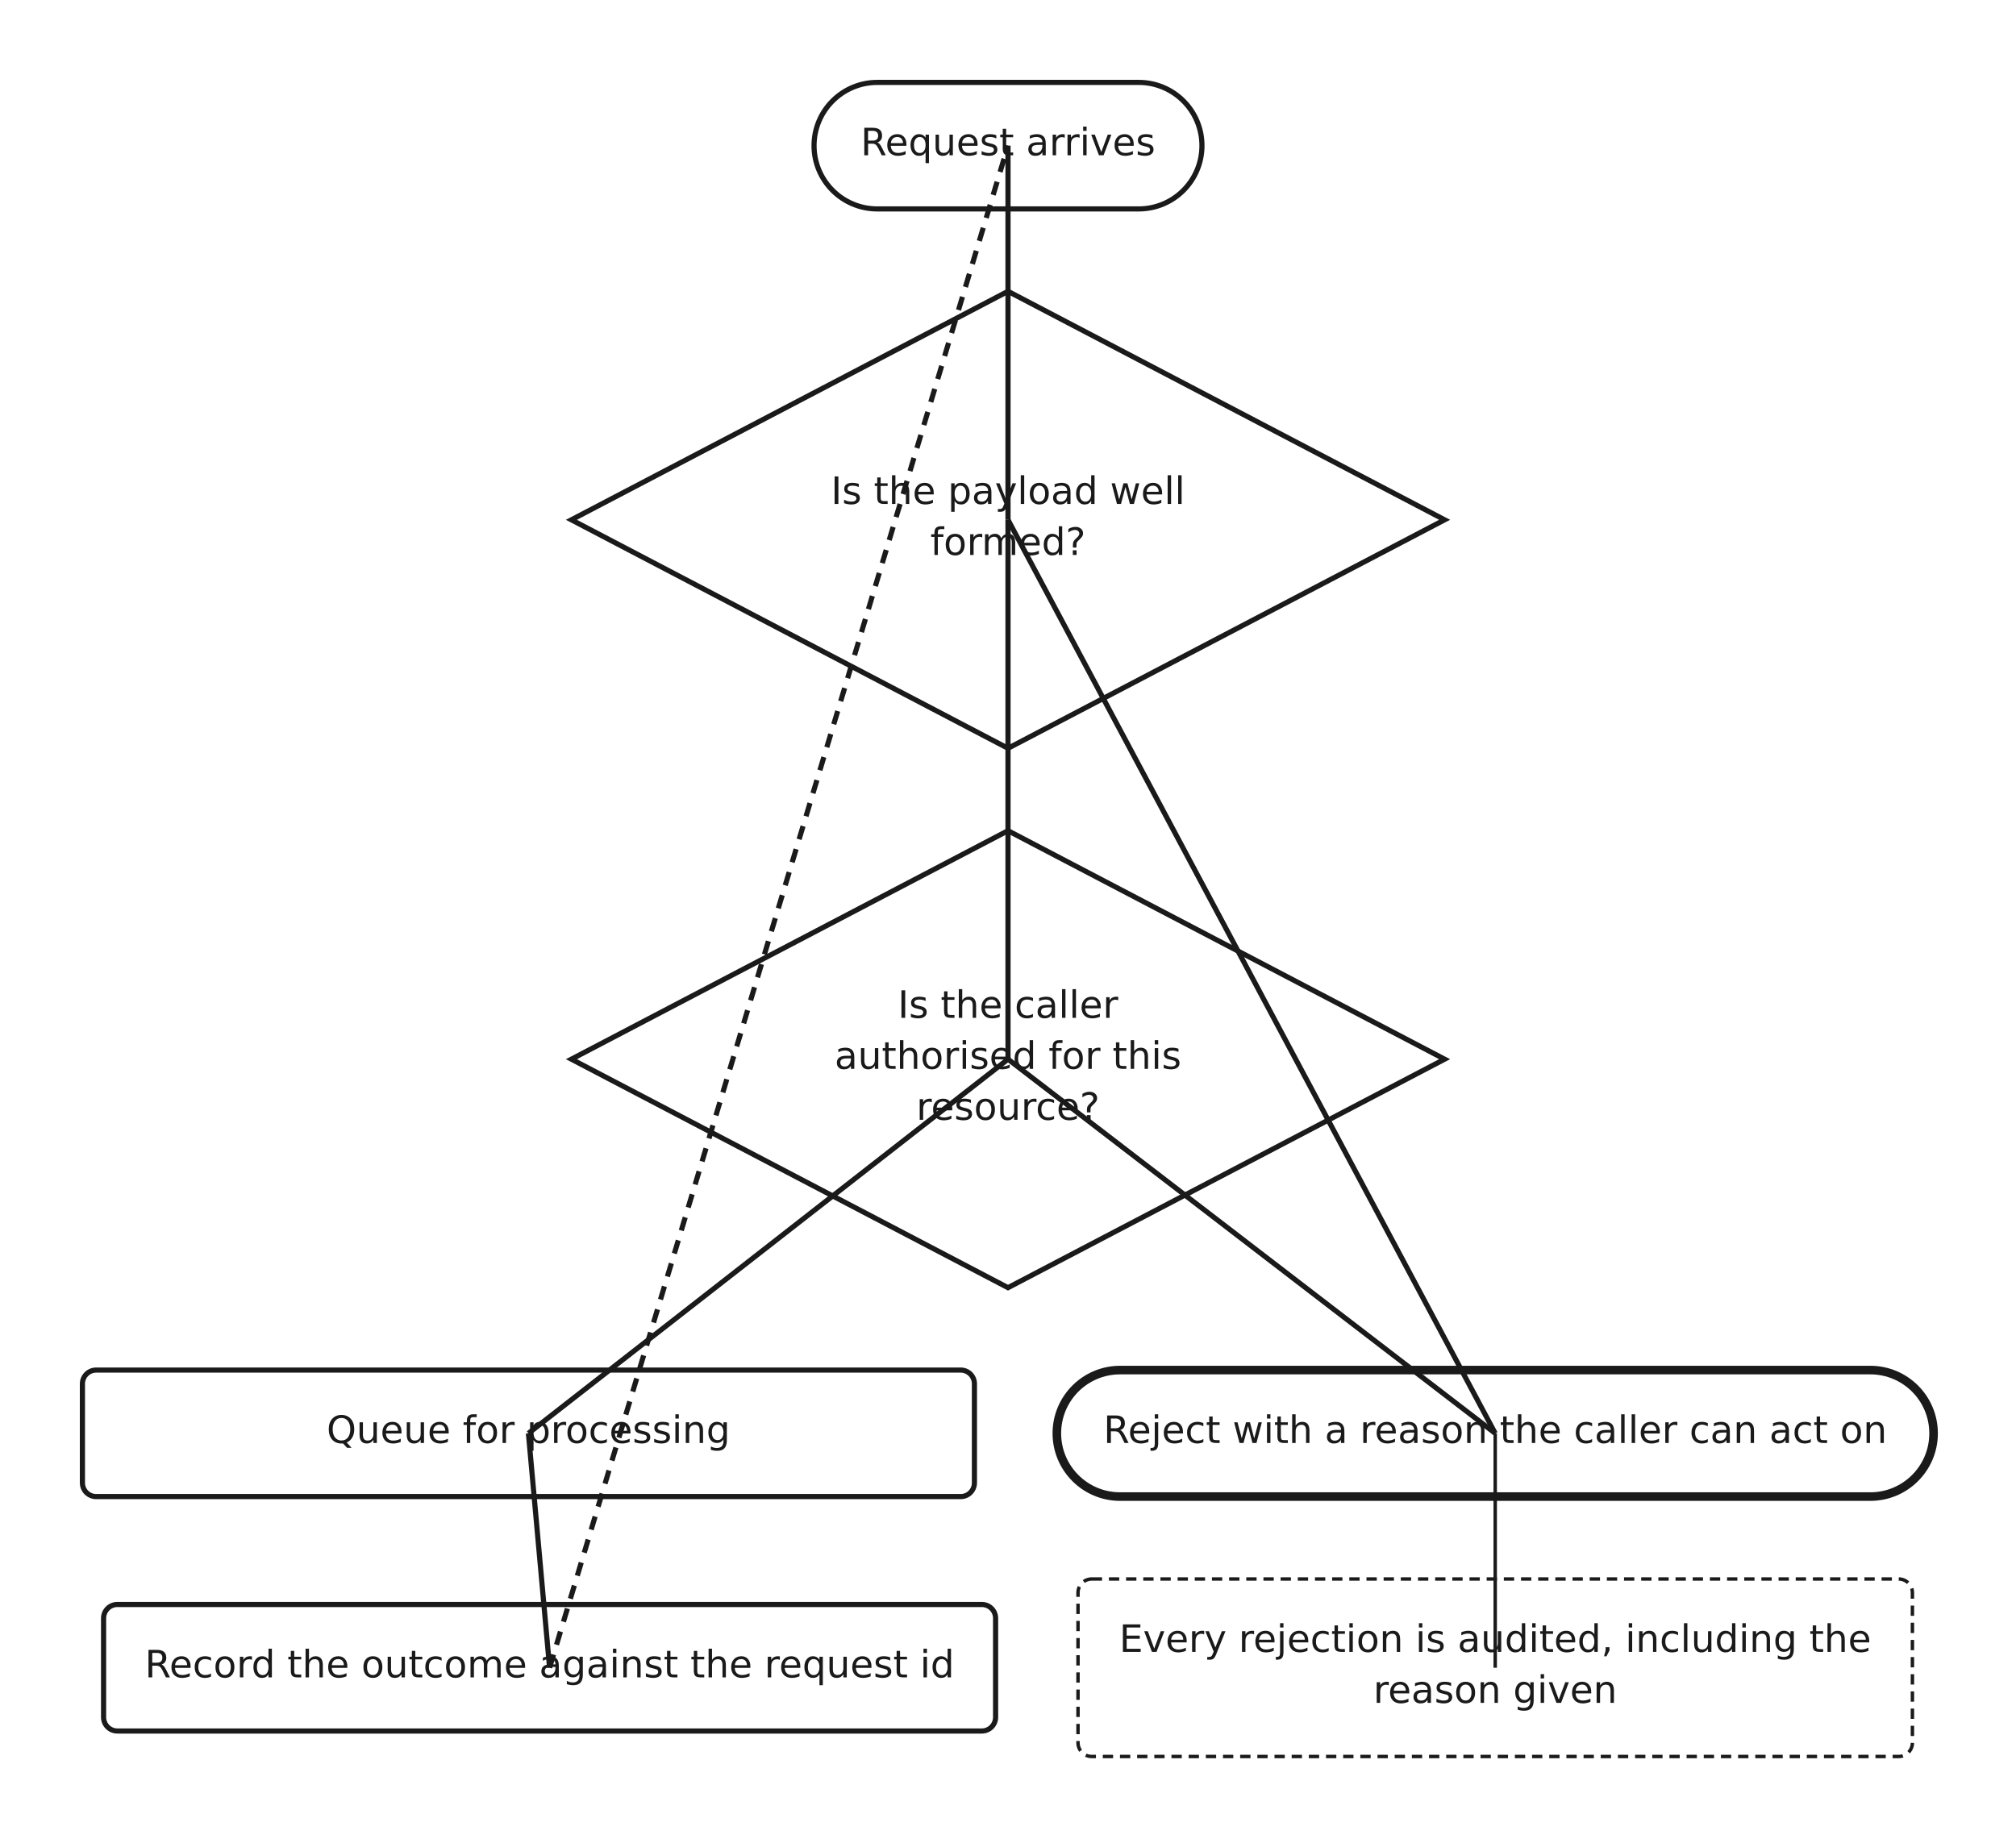
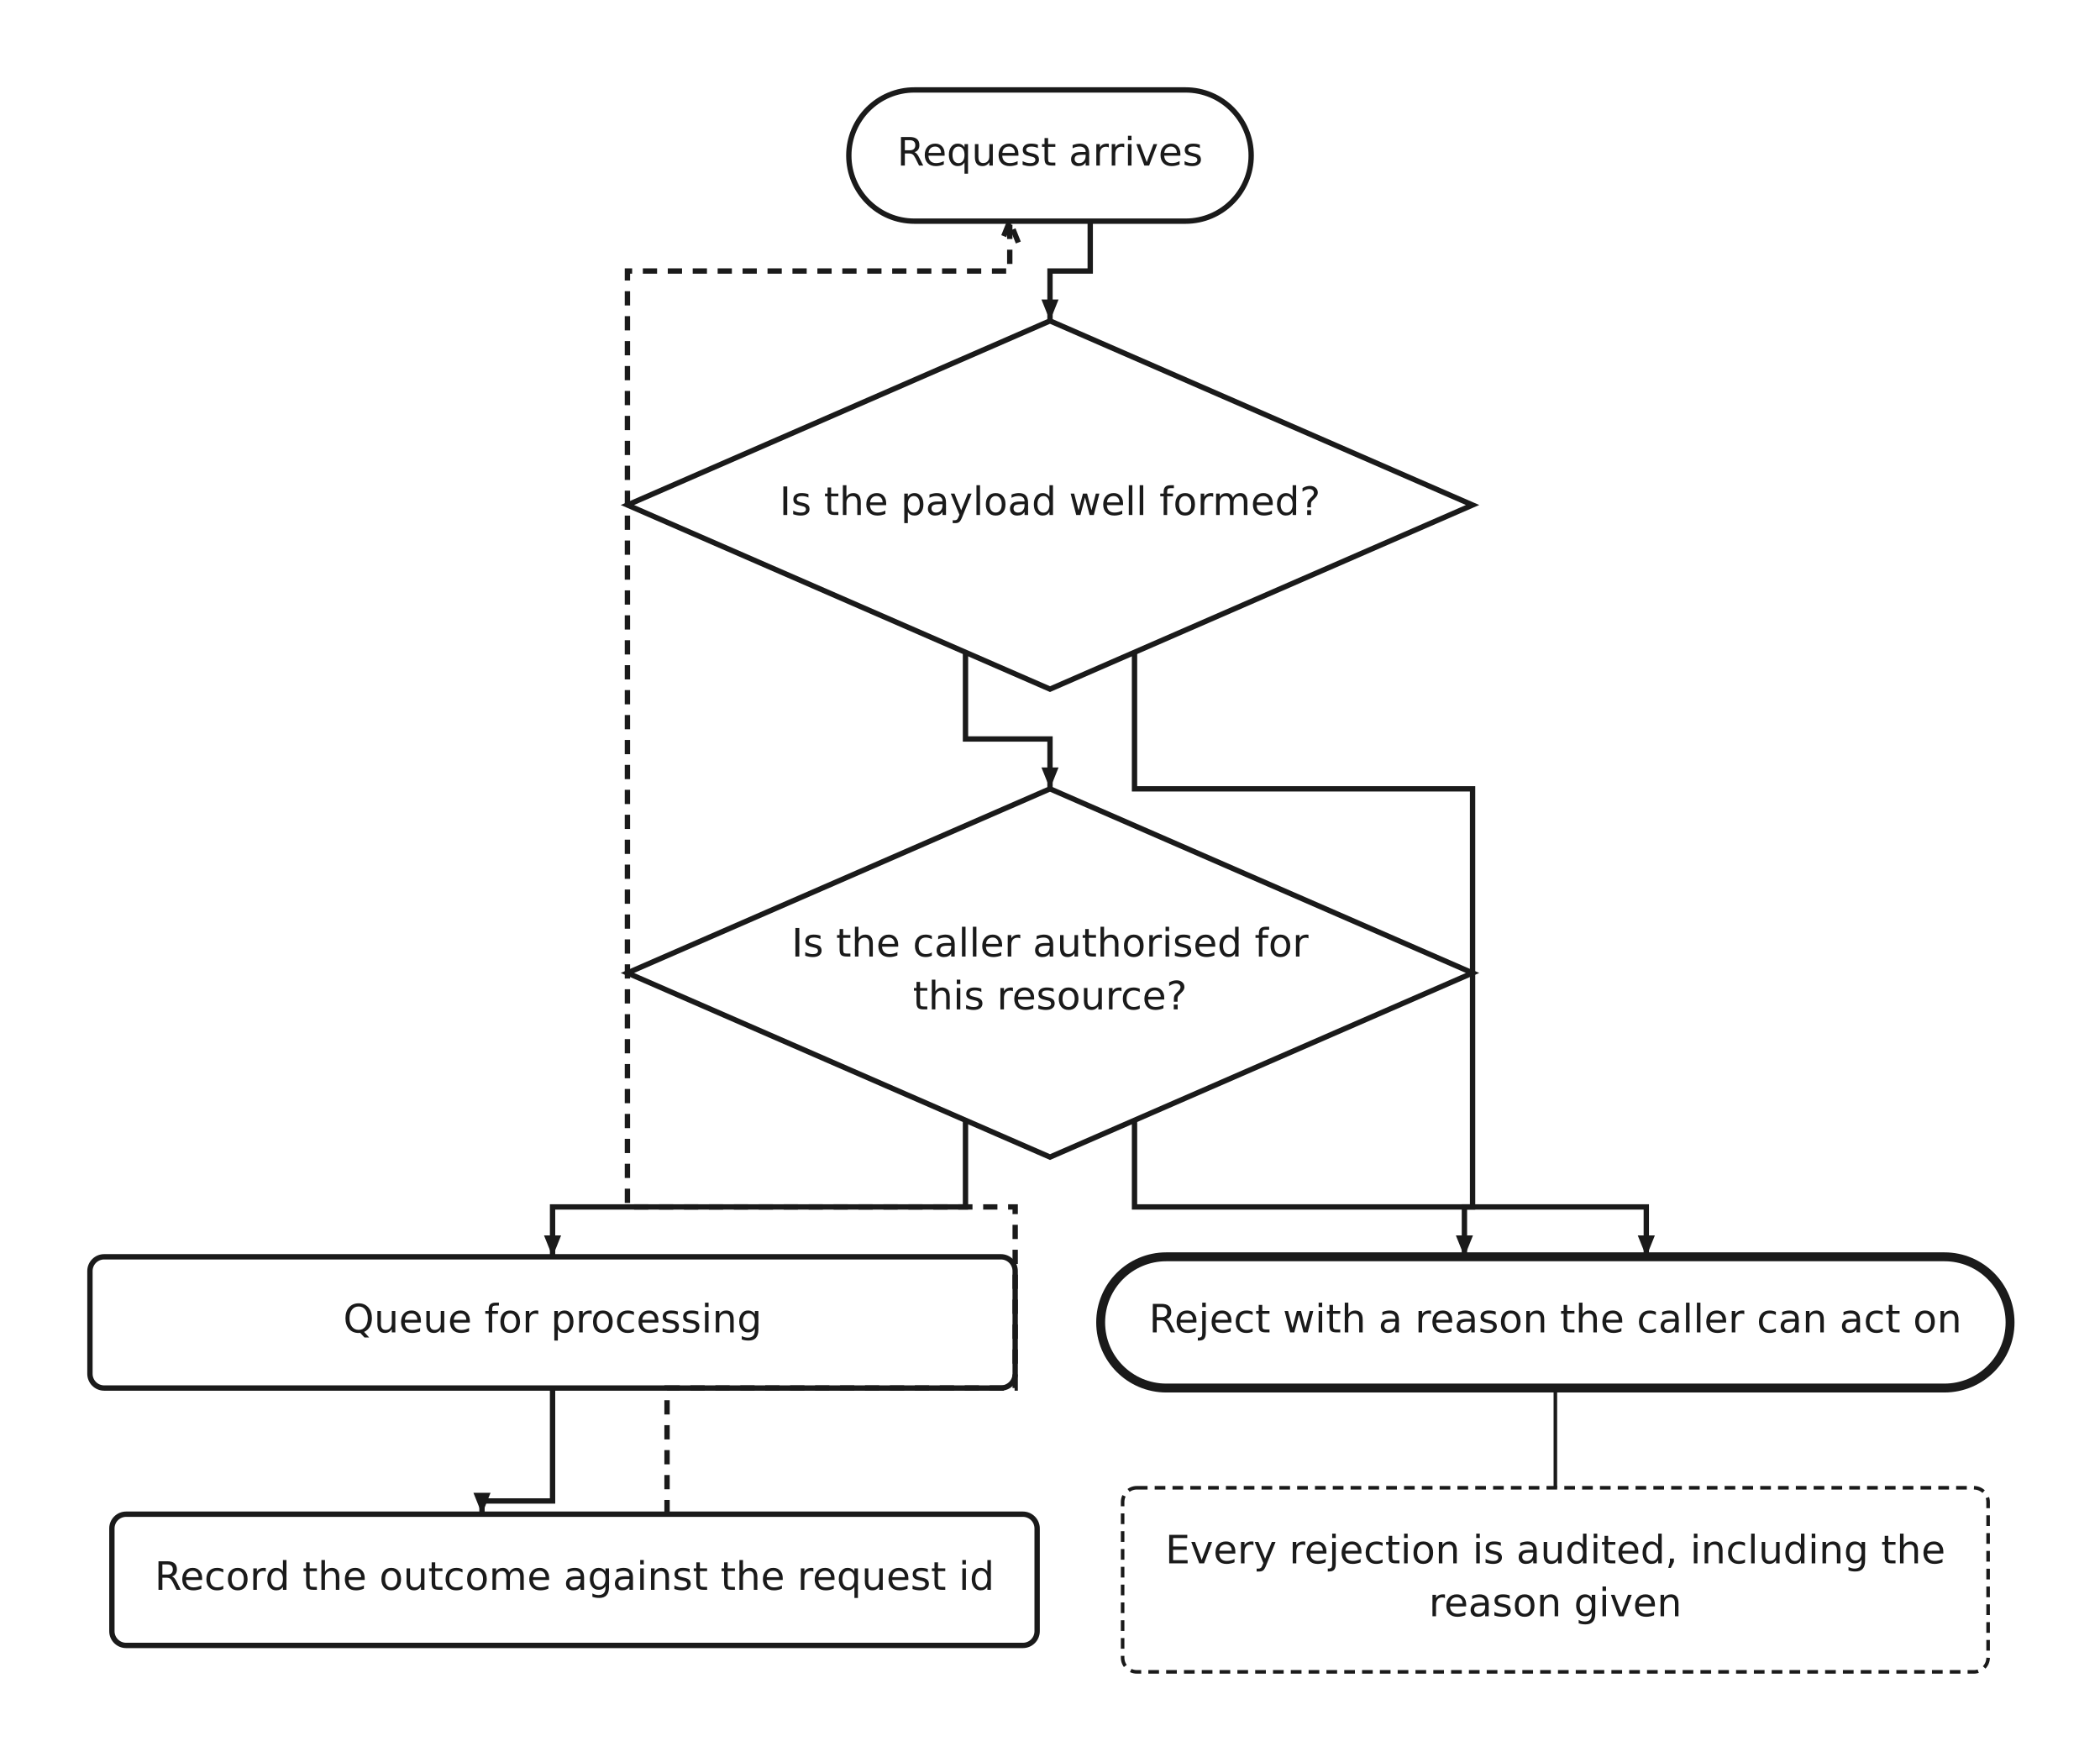
- <svg xmlns="http://www.w3.org/2000/svg" viewBox="0 0 587.058 535.6" width="587.058" height="535.6" role="img" aria-labelledby="ds7de65b6ac4-title ds7de65b6ac4-desc">
-   <path d="M 293.529 42.425 L 293.529 151.4" fill="none" stroke="#1a1a1a" stroke-width="1.5" />
-   <path d="M 293.529 151.4 L 293.529 308.5" fill="none" stroke="#1a1a1a" stroke-width="1.5" />
-   <path d="M 293.529 151.4 L 435.406 417.475" fill="none" stroke="#1a1a1a" stroke-width="1.5" />
-   <path d="M 293.529 308.5 L 153.877 417.475" fill="none" stroke="#1a1a1a" stroke-width="1.5" />
-   <path d="M 293.529 308.5 L 435.406 417.475" fill="none" stroke="#1a1a1a" stroke-width="1.5" />
-   <path d="M 153.877 417.475 L 160.039 485.75" fill="none" stroke="#1a1a1a" stroke-width="1.5" />
-   <path d="M 435.406 417.475 L 435.406 485.75" fill="none" stroke="#1a1a1a" stroke-width="1" />
-   <path d="M 160.039 485.75 L 293.529 42.425" fill="none" stroke="#1a1a1a" stroke-width="1.5" stroke-dasharray="4 3" />
+ <svg xmlns="http://www.w3.org/2000/svg" viewBox="-1.25 -1.25 589.558 494.7" width="589.558" height="494.7" role="img" aria-labelledby="ds12ce29f0cb-title ds12ce29f0cb-desc">
+   <path d="M 304.825 60.85 L 304.825 74.85 L 293.529 74.85 L 293.529 88.85" fill="none" stroke="#1a1a1a" stroke-width="1.5" />
+   <polygon points="293.529,88.85 291.129,82.85 295.929,82.85" fill="#1a1a1a" stroke="none" />
+   <path d="M 269.802 181.91 L 269.802 206.25 L 293.529 206.25 L 293.529 220.25" fill="none" stroke="#1a1a1a" stroke-width="1.5" />
+   <polygon points="293.529,220.25 291.129,214.25 295.929,214.25" fill="#1a1a1a" stroke="none" />
+   <path d="M 317.256 181.91 L 317.256 220.25 L 412.163 220.25 L 412.163 337.65 L 409.875 337.65 L 409.875 351.65" fill="none" stroke="#1a1a1a" stroke-width="1.5" />
+   <polygon points="409.875,351.65 407.475,345.65 412.275,345.65" fill="#1a1a1a" stroke="none" />
+   <path d="M 269.802 313.31 L 269.802 337.65 L 153.877 337.65 L 153.877 351.65" fill="none" stroke="#1a1a1a" stroke-width="1.5" />
+   <polygon points="153.877,351.65 151.477,345.65 156.277,345.65" fill="#1a1a1a" stroke="none" />
+   <path d="M 317.256 313.31 L 317.256 337.65 L 460.936 337.65 L 460.936 351.65" fill="none" stroke="#1a1a1a" stroke-width="1.5" />
+   <polygon points="460.936,351.65 458.536,345.65 463.336,345.65" fill="#1a1a1a" stroke="none" />
+   <path d="M 153.877 388.5 L 153.877 420.212 L 134.064 420.212 L 134.064 423.925" fill="none" stroke="#1a1a1a" stroke-width="1.5" />
+   <polygon points="134.064,423.925 131.664,417.925 136.464,417.925" fill="#1a1a1a" stroke="none" />
+   <path d="M 435.406 388.5 L 435.406 416.5" fill="none" stroke="#1a1a1a" stroke-width="1" />
+   <path d="M 186.015 423.925 L 186.015 388.5 L 283.753 388.5 L 283.753 337.65 L 174.895 337.65 L 174.895 74.85 L 282.233 74.85 L 282.233 60.85" fill="none" stroke="#1a1a1a" stroke-width="1.5" stroke-dasharray="4 3" />
+   <path d="M 284.633 66.85 L 282.233 60.85 L 279.833 66.85" fill="none" stroke="#1a1a1a" stroke-width="1.5" stroke-dasharray="4 3" />
  <rect x="237.049" y="24" width="112.96" height="36.85" rx="18.425" fill="none" stroke="#1a1a1a" stroke-width="1.5" />
  <text x="250.611" y="45.233" font-family="'DejaVu Sans', sans-serif" font-size="11" fill="#1a1a1a">Request arrives</text>
-   <polygon points="293.529,84.85 420.665,151.4 293.529,217.95 166.393,151.4" fill="none" stroke="#1a1a1a" stroke-width="1.5" />
-   <text x="241.961" y="146.783" font-family="'DejaVu Sans', sans-serif" font-size="11" fill="#1a1a1a">Is the payload well</text>
-   <text x="270.911" y="161.633" font-family="'DejaVu Sans', sans-serif" font-size="11" fill="#1a1a1a">formed?</text>
-   <polygon points="293.529,241.95 420.665,308.5 293.529,375.05 166.393,308.5" fill="none" stroke="#1a1a1a" stroke-width="1.5" />
-   <text x="261.423" y="296.458" font-family="'DejaVu Sans', sans-serif" font-size="11" fill="#1a1a1a">Is the caller</text>
-   <text x="243.041" y="311.308" font-family="'DejaVu Sans', sans-serif" font-size="11" fill="#1a1a1a">authorised for this</text>
-   <text x="266.821" y="326.158" font-family="'DejaVu Sans', sans-serif" font-size="11" fill="#1a1a1a">resource?</text>
-   <rect x="24" y="399.05" width="259.753" height="36.85" rx="4" fill="none" stroke="#1a1a1a" stroke-width="1.5" />
-   <text x="95.109" y="420.283" font-family="'DejaVu Sans', sans-serif" font-size="11" fill="#1a1a1a">Queue for processing</text>
-   <rect x="30.163" y="467.325" width="259.753" height="36.85" rx="4" fill="none" stroke="#1a1a1a" stroke-width="1.5" />
-   <text x="42.163" y="488.558" font-family="'DejaVu Sans', sans-serif" font-size="11" fill="#1a1a1a">Record the outcome against the request id</text>
-   <rect x="307.753" y="399.05" width="255.305" height="36.85" rx="18.425" fill="none" stroke="#1a1a1a" stroke-width="2.5" />
-   <text x="321.316" y="420.283" font-family="'DejaVu Sans', sans-serif" font-size="11" fill="#1a1a1a">Reject with a reason the caller can act on</text>
-   <rect x="313.916" y="459.9" width="242.979" height="51.7" rx="4" fill="none" stroke="#1a1a1a" stroke-width="1" stroke-dasharray="3 2" />
-   <text x="325.916" y="481.133" font-family="'DejaVu Sans', sans-serif" font-size="11" fill="#1a1a1a">Every rejection is audited, including the</text>
-   <text x="399.903" y="495.983" font-family="'DejaVu Sans', sans-serif" font-size="11" fill="#1a1a1a">reason given</text>
+   <polygon points="293.529,88.85 412.163,140.55 293.529,192.25 174.895,140.55" fill="none" stroke="#1a1a1a" stroke-width="1.5" />
+   <text x="217.595" y="143.358" font-family="'DejaVu Sans', sans-serif" font-size="11" fill="#1a1a1a">Is the payload well formed?</text>
+   <polygon points="293.529,220.25 412.163,271.95 293.529,323.65 174.895,271.95" fill="none" stroke="#1a1a1a" stroke-width="1.5" />
+   <text x="220.971" y="267.333" font-family="'DejaVu Sans', sans-serif" font-size="11" fill="#1a1a1a">Is the caller authorised for</text>
+   <text x="255.037" y="282.183" font-family="'DejaVu Sans', sans-serif" font-size="11" fill="#1a1a1a">this resource?</text>
+   <rect x="24" y="351.65" width="259.753" height="36.85" rx="4" fill="none" stroke="#1a1a1a" stroke-width="1.5" />
+   <text x="95.109" y="372.883" font-family="'DejaVu Sans', sans-serif" font-size="11" fill="#1a1a1a">Queue for processing</text>
+   <rect x="30.163" y="423.925" width="259.753" height="36.85" rx="4" fill="none" stroke="#1a1a1a" stroke-width="1.5" />
+   <text x="42.163" y="445.158" font-family="'DejaVu Sans', sans-serif" font-size="11" fill="#1a1a1a">Record the outcome against the request id</text>
+   <rect x="307.753" y="351.65" width="255.305" height="36.85" rx="18.425" fill="none" stroke="#1a1a1a" stroke-width="2.5" />
+   <text x="321.316" y="372.883" font-family="'DejaVu Sans', sans-serif" font-size="11" fill="#1a1a1a">Reject with a reason the caller can act on</text>
+   <rect x="313.916" y="416.5" width="242.979" height="51.7" rx="4" fill="none" stroke="#1a1a1a" stroke-width="1" stroke-dasharray="3 2" />
+   <text x="325.916" y="437.733" font-family="'DejaVu Sans', sans-serif" font-size="11" fill="#1a1a1a">Every rejection is audited, including the</text>
+   <text x="399.903" y="452.583" font-family="'DejaVu Sans', sans-serif" font-size="11" fill="#1a1a1a">reason given</text>
</svg>
